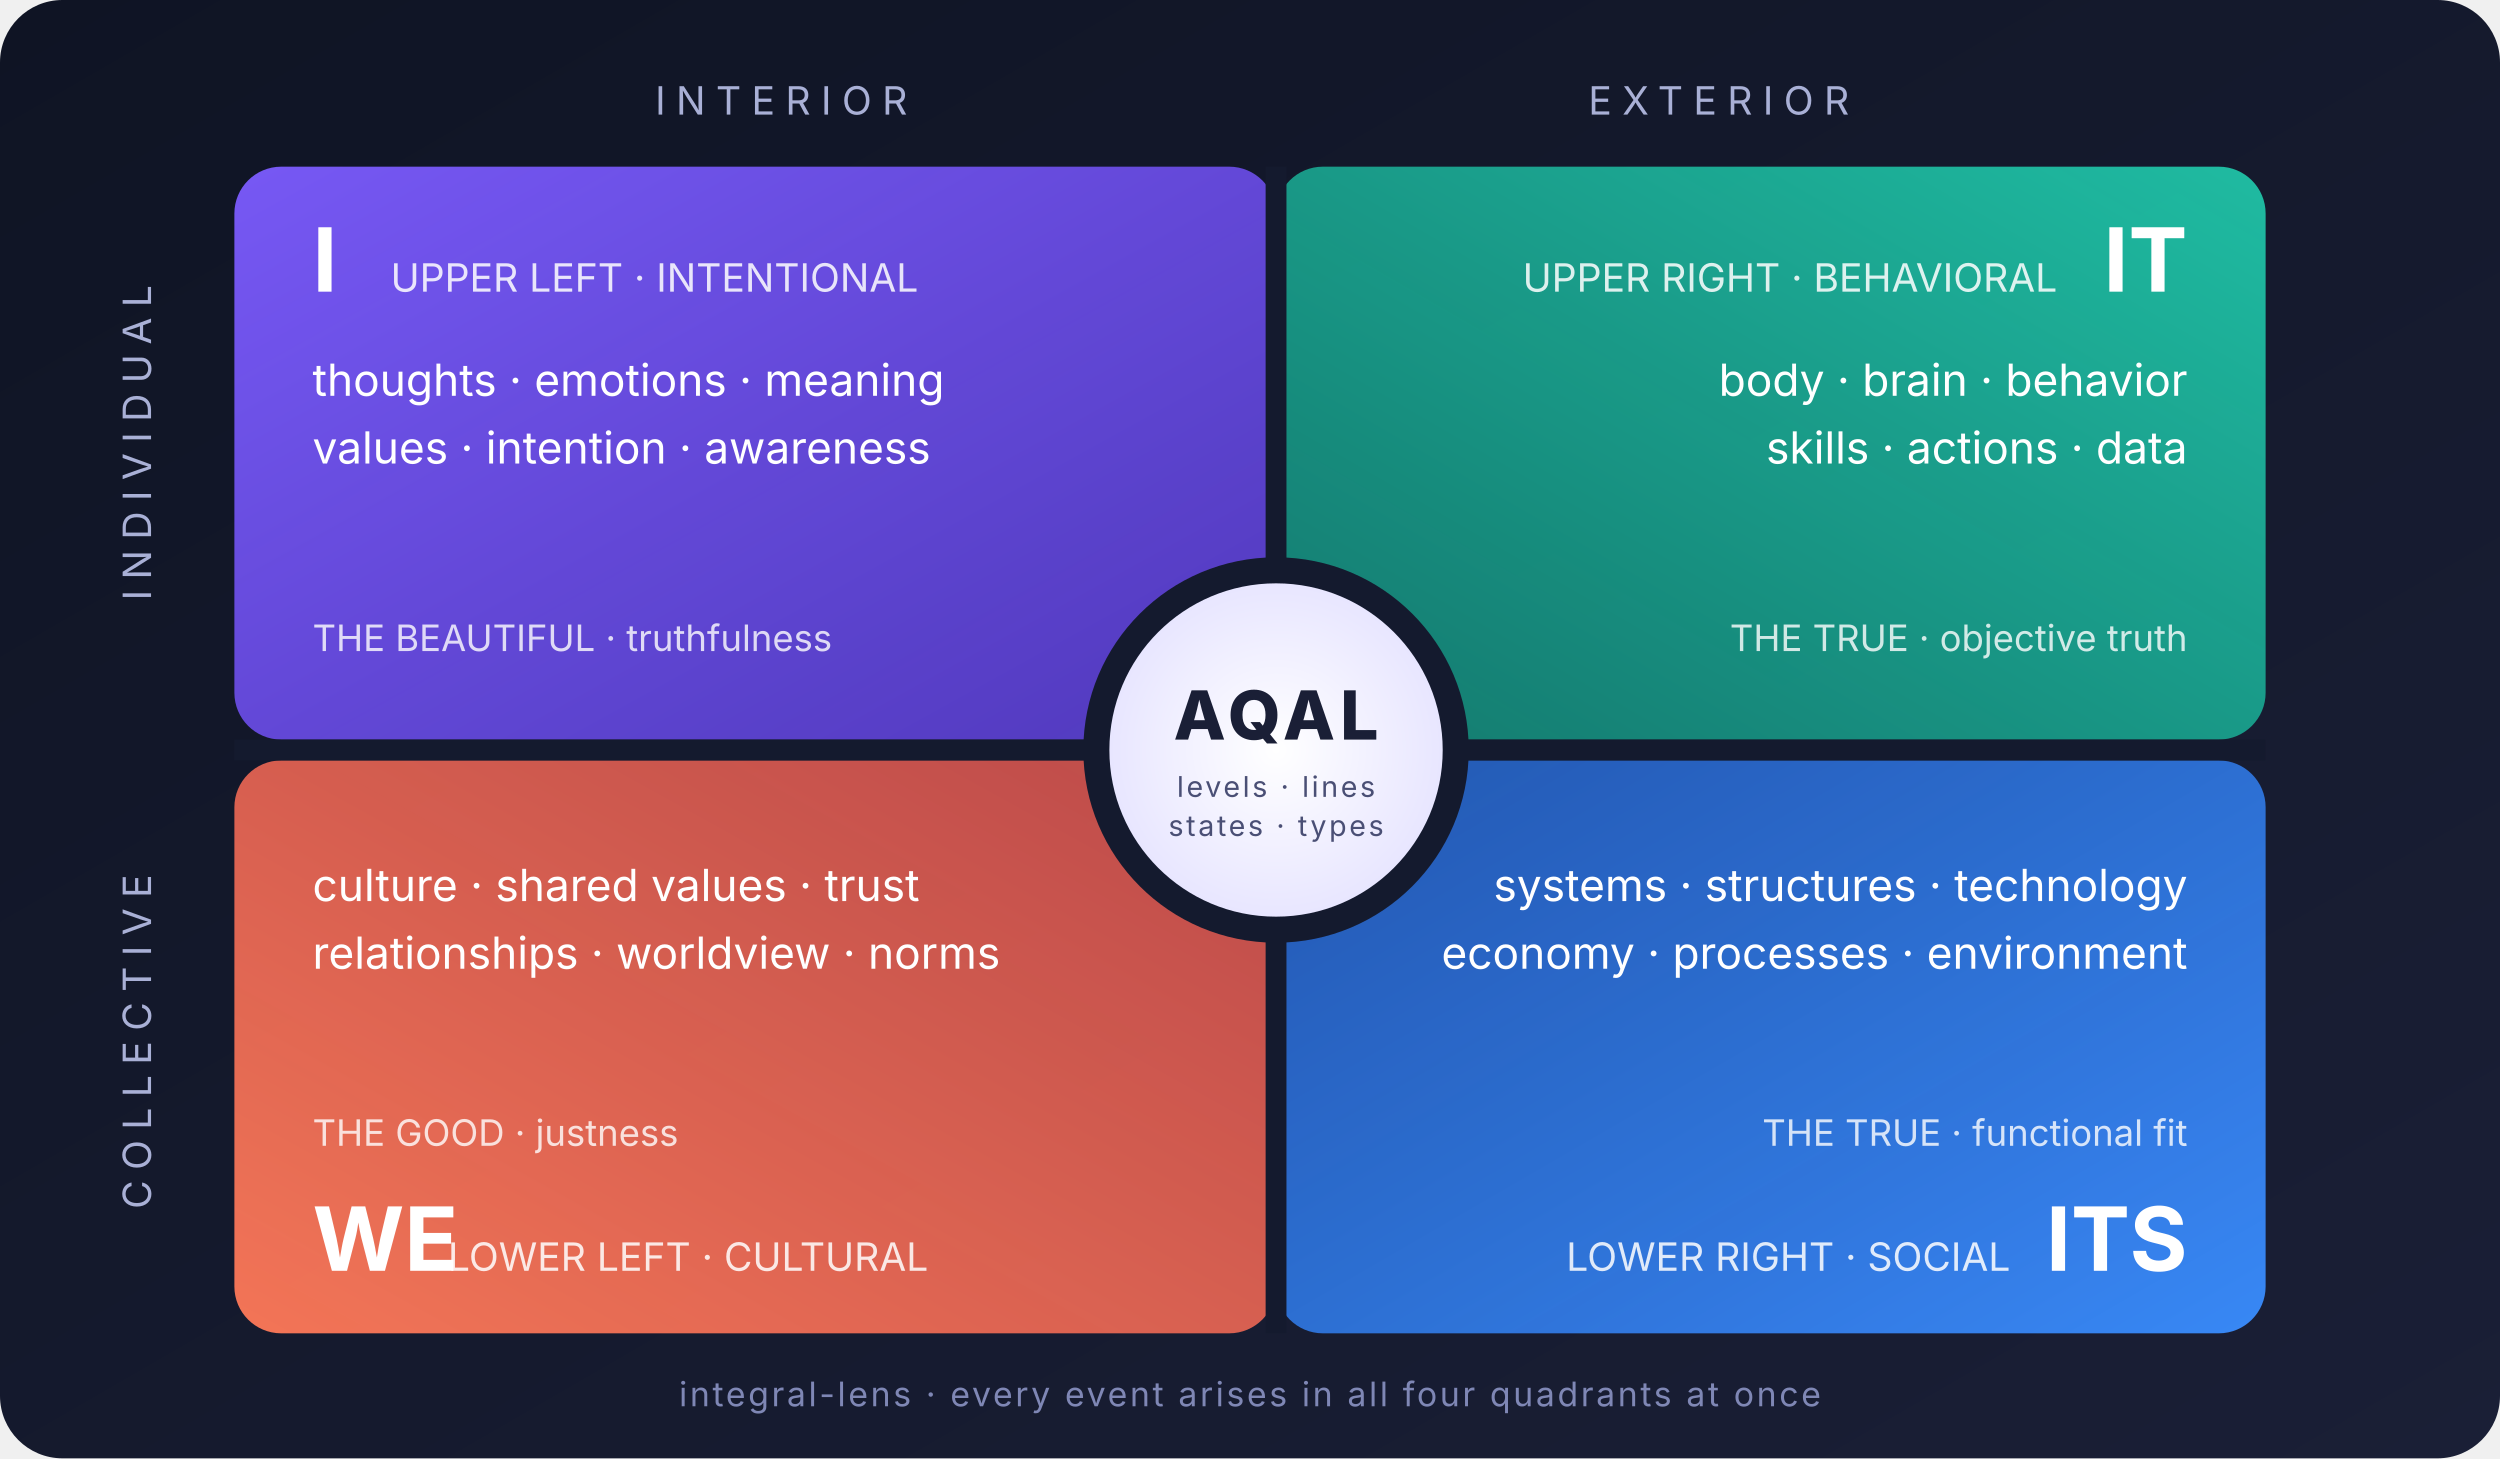
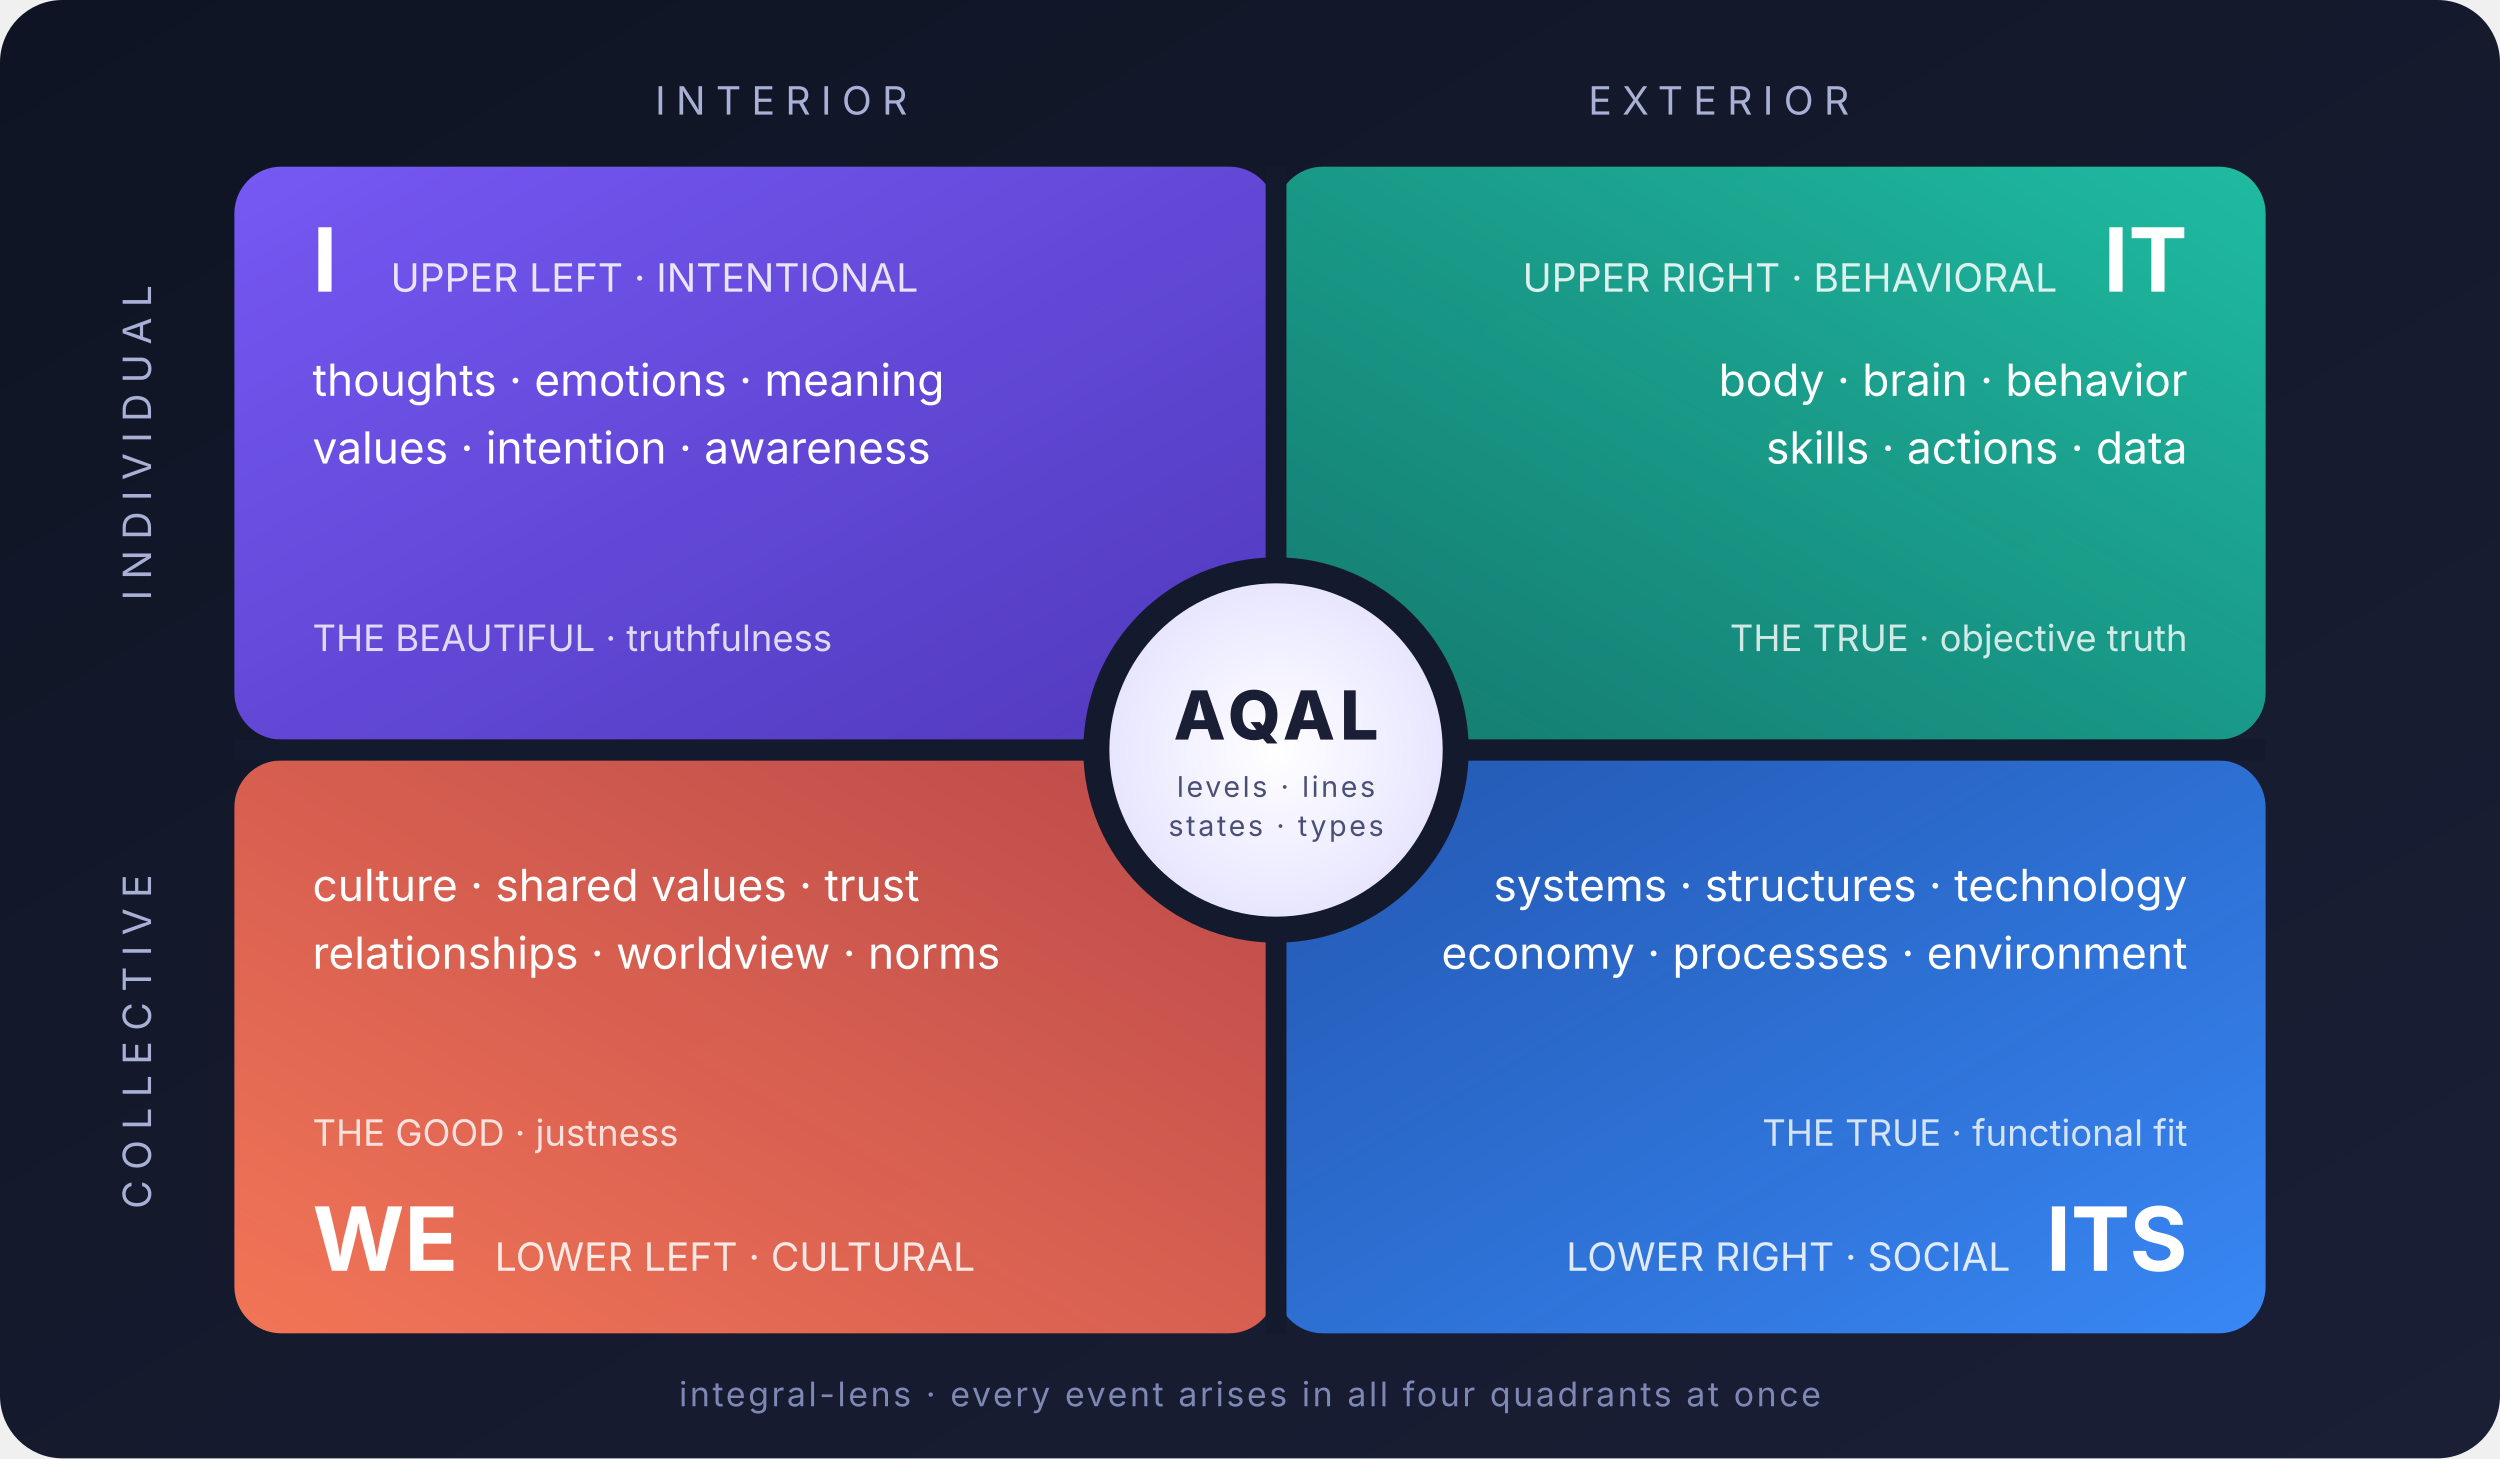
<svg xmlns="http://www.w3.org/2000/svg" viewBox="0 0 960 560" width="960" height="560" font-family="Inter, Segoe UI, Helvetica, Arial, sans-serif">
  <defs>
    <linearGradient id="bg" x1="0" y1="0" x2="1" y2="1">
      <stop offset="0" stop-color="#0f1424" />
      <stop offset="1" stop-color="#1a1f36" />
    </linearGradient>
    <linearGradient id="ul" x1="0" y1="0" x2="1" y2="1">
      <stop offset="0" stop-color="#7c5cff" stop-opacity="0.95" />
      <stop offset="1" stop-color="#5b3fd6" stop-opacity="0.85" />
    </linearGradient>
    <linearGradient id="ur" x1="1" y1="0" x2="0" y2="1">
      <stop offset="0" stop-color="#20c4a8" stop-opacity="0.95" />
      <stop offset="1" stop-color="#138a7a" stop-opacity="0.85" />
    </linearGradient>
    <linearGradient id="ll" x1="0" y1="1" x2="1" y2="0">
      <stop offset="0" stop-color="#ff7a59" stop-opacity="0.95" />
      <stop offset="1" stop-color="#d9534f" stop-opacity="0.85" />
    </linearGradient>
    <linearGradient id="lr" x1="1" y1="1" x2="0" y2="0">
      <stop offset="0" stop-color="#3a8dff" stop-opacity="0.95" />
      <stop offset="1" stop-color="#2563c9" stop-opacity="0.85" />
    </linearGradient>
    <radialGradient id="core" cx="0.5" cy="0.5" r="0.5">
      <stop offset="0" stop-color="#ffffff" />
      <stop offset="1" stop-color="#e8e6ff" />
    </radialGradient>
  </defs>
  <rect width="960" height="560" rx="24" fill="url(#bg)" />
  <text x="300" y="44" fill="#a9b0d6" font-size="15" letter-spacing="4" text-anchor="middle">INTERIOR</text>
  <text x="660" y="44" fill="#a9b0d6" font-size="15" letter-spacing="4" text-anchor="middle">EXTERIOR</text>
  <text x="58" y="170" fill="#a9b0d6" font-size="15" letter-spacing="4" text-anchor="middle" transform="rotate(-90 58 170)">INDIVIDUAL</text>
  <text x="58" y="400" fill="#a9b0d6" font-size="15" letter-spacing="4" text-anchor="middle" transform="rotate(-90 58 400)">COLLECTIVE</text>
  <rect x="90" y="64" width="400" height="220" rx="18" fill="url(#ul)" />
  <rect x="490" y="64" width="380" height="220" rx="18" fill="url(#ur)" />
  <rect x="90" y="292" width="400" height="220" rx="18" fill="url(#ll)" />
  <rect x="490" y="292" width="380" height="220" rx="18" fill="url(#lr)" />
  <rect x="486" y="64" width="8" height="448" fill="#141a2e" />
  <rect x="90" y="284" width="780" height="8" fill="#141a2e" />
  <text x="120" y="112" fill="#ffffff" font-size="34" font-weight="700">I</text>
  <text x="150" y="112" fill="#ffffff" font-size="15" opacity="0.85">  UPPER LEFT · INTENTIONAL</text>
  <text x="120" y="152" fill="#ffffff" font-size="17">thoughts · emotions · meaning</text>
  <text x="120" y="178" fill="#ffffff" font-size="17">values · intention · awareness</text>
  <text x="120" y="250" fill="#ffffff" font-size="14" opacity="0.8">THE BEAUTIFUL · truthfulness</text>
  <text x="840" y="112" fill="#ffffff" font-size="34" font-weight="700" text-anchor="end">IT</text>
  <text x="790" y="112" fill="#ffffff" font-size="15" opacity="0.85" text-anchor="end">UPPER RIGHT · BEHAVIORAL  </text>
  <text x="840" y="152" fill="#ffffff" font-size="17" text-anchor="end">body · brain · behavior</text>
  <text x="840" y="178" fill="#ffffff" font-size="17" text-anchor="end">skills · actions · data</text>
  <text x="840" y="250" fill="#ffffff" font-size="14" opacity="0.8" text-anchor="end">THE TRUE · objective truth</text>
  <text x="120" y="346" fill="#ffffff" font-size="17">culture · shared values · trust</text>
  <text x="120" y="372" fill="#ffffff" font-size="17">relationships · worldview · norms</text>
  <text x="120" y="440" fill="#ffffff" font-size="14" opacity="0.8">THE GOOD · justness</text>
  <text x="120" y="488" fill="#ffffff" font-size="34" font-weight="700">WE</text>
-   <text x="172" y="488" fill="#ffffff" font-size="15" opacity="0.85">  LOWER LEFT · CULTURAL</text>
+   <text x="190" y="488" fill="#ffffff" font-size="15" opacity="0.85">  LOWER LEFT · CULTURAL</text>
  <text x="840" y="346" fill="#ffffff" font-size="17" text-anchor="end">systems · structures · technology</text>
  <text x="840" y="372" fill="#ffffff" font-size="17" text-anchor="end">economy · processes · environment</text>
  <text x="840" y="440" fill="#ffffff" font-size="14" opacity="0.8" text-anchor="end">THE TRUE · functional fit</text>
  <text x="840" y="488" fill="#ffffff" font-size="34" font-weight="700" text-anchor="end">ITS</text>
  <text x="772" y="488" fill="#ffffff" font-size="15" opacity="0.85" text-anchor="end">LOWER RIGHT · SOCIAL  </text>
  <circle cx="490" cy="288" r="74" fill="#141a2e" />
  <circle cx="490" cy="288" r="64" fill="url(#core)" />
  <text x="490" y="284" fill="#1a1f36" font-size="26" font-weight="800" text-anchor="middle" letter-spacing="2">AQAL</text>
  <text x="490" y="306" fill="#4a4f75" font-size="11" text-anchor="middle" letter-spacing="1">levels · lines</text>
  <text x="490" y="321" fill="#4a4f75" font-size="11" text-anchor="middle" letter-spacing="1">states · types</text>
  <text x="480" y="540" fill="#7f87b5" font-size="13" text-anchor="middle" letter-spacing="1">integral-lens · every event arises in all four quadrants at once</text>
</svg>
